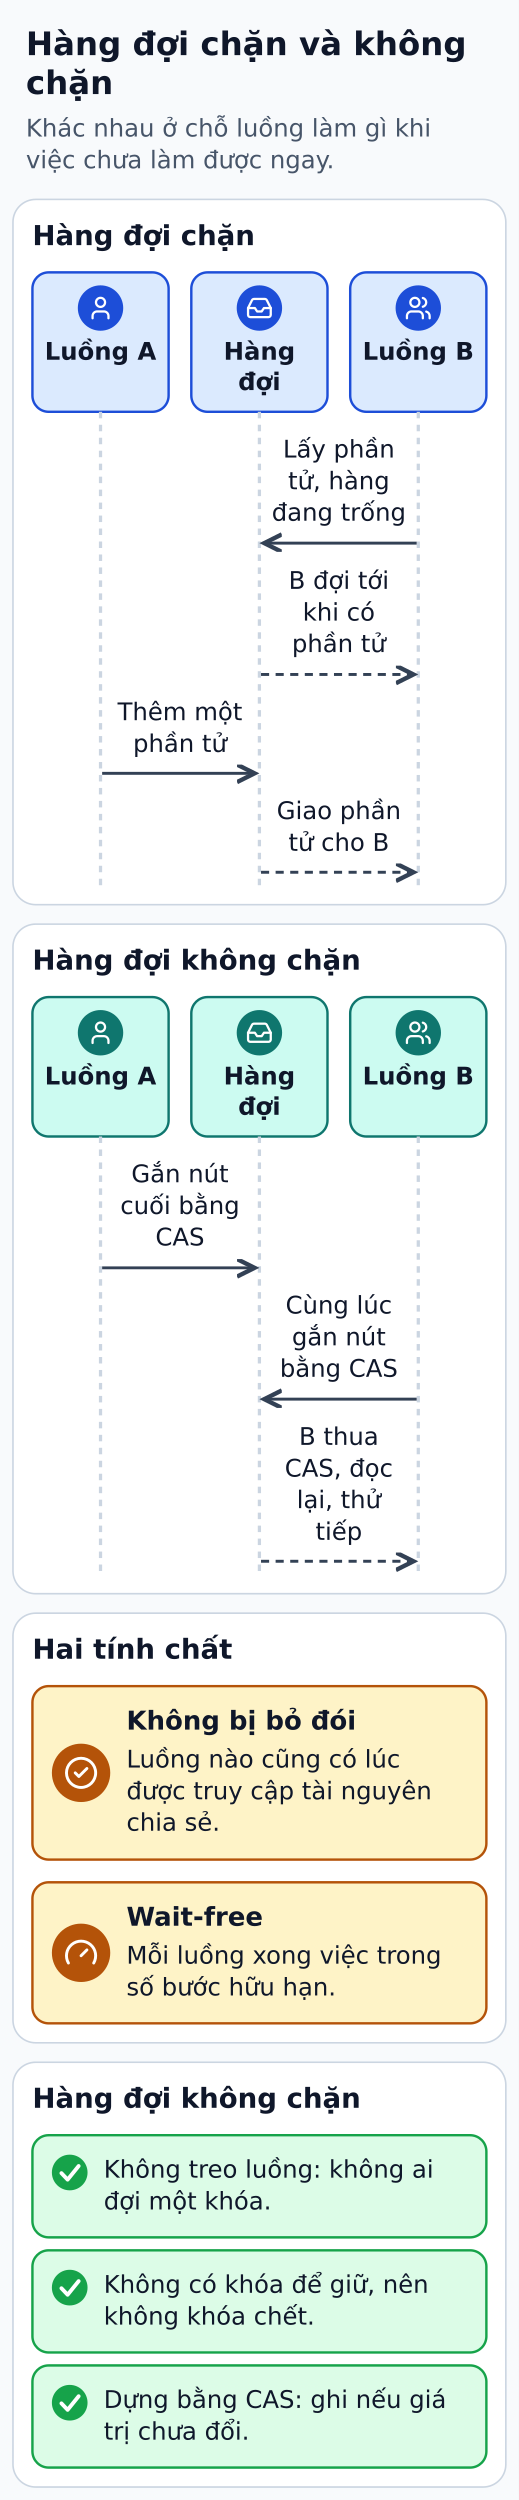
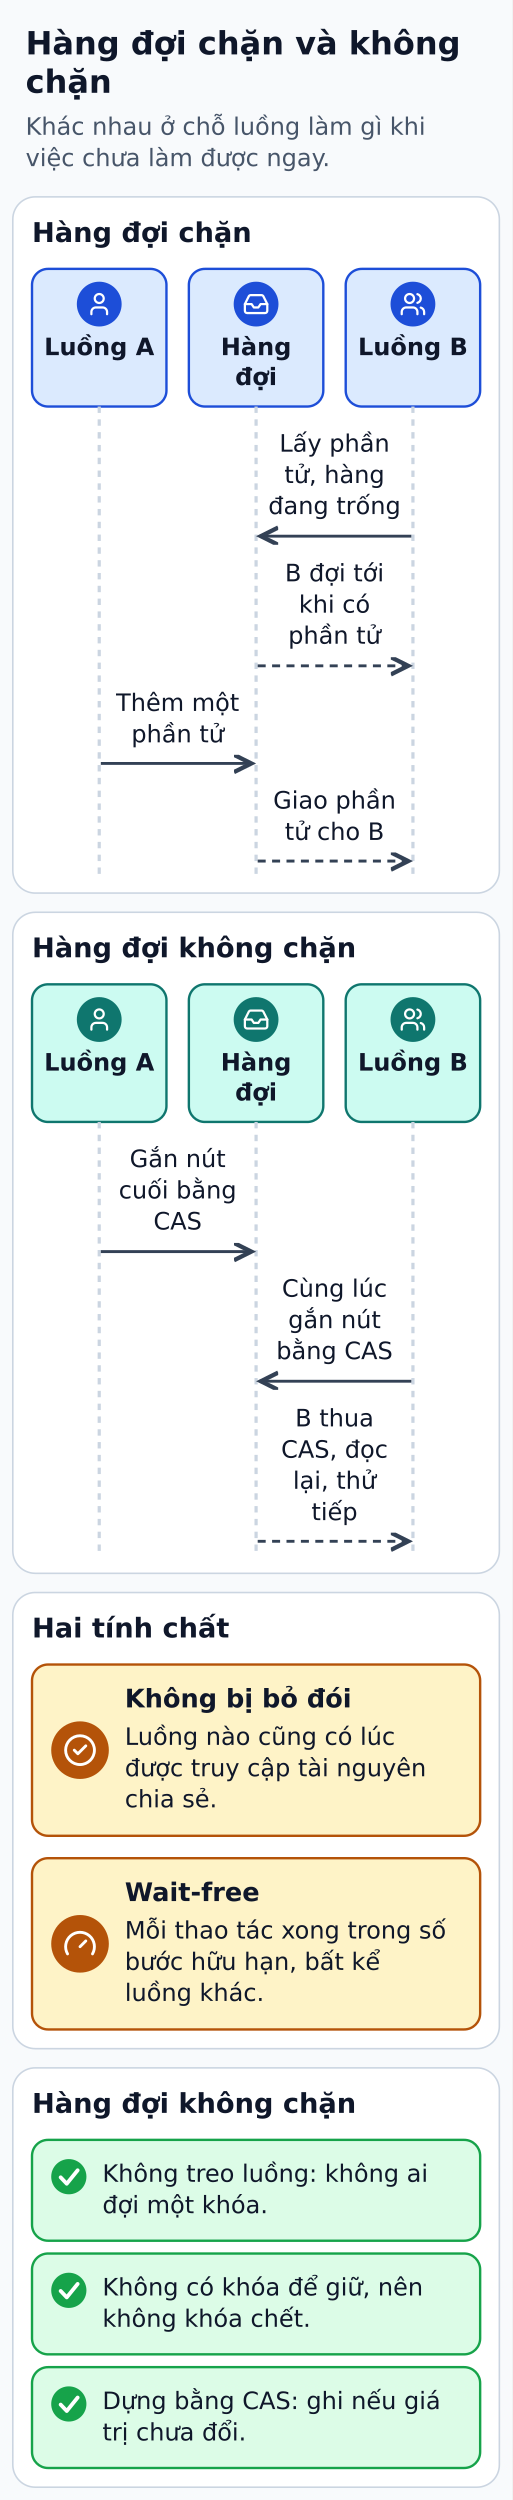
- <svg xmlns="http://www.w3.org/2000/svg" width="320" height="1542" viewBox="0 0 320 1542" role="img" aria-labelledby="title desc">
+ <svg xmlns="http://www.w3.org/2000/svg" width="320" height="1562" viewBox="0 0 320 1562" role="img" aria-labelledby="title desc">
  <defs>
    <marker id="arrow" markerWidth="8" markerHeight="8" refX="6" refY="3" orient="auto">
      <path d="M0,0 L6,3 L0,6" fill="none" stroke="#334155" stroke-width="1.5" />
    </marker>
  </defs>
-   <rect width="320" height="1542" fill="#f8fafc" />
+   <rect width="320" height="1562" fill="#f8fafc" />
  <g font-family="DejaVu Sans, Arial, sans-serif" fill="#0f172a">
    <text x="16" y="34" font-size="20" fill="#0f172a" font-weight="bold" text-anchor="start">Hàng đợi chặn và không</text>
    <text x="16" y="58" font-size="20" fill="#0f172a" font-weight="bold" text-anchor="start">chặn</text>
    <text x="16" y="84.2" font-size="15" fill="#475569" font-weight="normal" text-anchor="start">Khác nhau ở chỗ luồng làm gì khi</text>
    <text x="16" y="103.8" font-size="15" fill="#475569" font-weight="normal" text-anchor="start">việc chưa làm được ngay.</text>
    <rect x="8" y="123" width="304" height="435" rx="14" fill="#ffffff" stroke="#cbd5e1" stroke-width="1" />
    <text x="20" y="151.2" font-size="17" fill="#0f172a" font-weight="bold" text-anchor="start">Hàng đợi chặn</text>
    <rect x="20" y="168" width="84" height="86" rx="10" fill="#dbeafe" stroke="#1d4ed8" stroke-width="1.5" />
    <circle cx="62" cy="190" r="14" fill="#1d4ed8" />
    <g transform="translate(53.6 181.6) scale(0.7)" fill="none" stroke="#FFFFFF" stroke-width="2" stroke-linecap="round" stroke-linejoin="round">
      <path d="M19 21v-2a4 4 0 0 0-4-4H9a4 4 0 0 0-4 4v2" />
      <circle cx="12" cy="7" r="4" />
    </g>
    <text x="62" y="221.9" font-size="15" fill="#0f172a" font-weight="bold" text-anchor="middle">Luồng A</text>
    <rect x="118" y="168" width="84" height="86" rx="10" fill="#dbeafe" stroke="#1d4ed8" stroke-width="1.5" />
    <circle cx="160" cy="190" r="14" fill="#1d4ed8" />
    <g transform="translate(151.6 181.6) scale(0.7)" fill="none" stroke="#FFFFFF" stroke-width="2" stroke-linecap="round" stroke-linejoin="round">
      <polyline points="22 12 16 12 14 15 10 15 8 12 2 12" />
      <path d="M5.45 5.11 2 12v6a2 2 0 0 0 2 2h16a2 2 0 0 0 2-2v-6l-3.45-6.89A2 2 0 0 0 16.76 4H7.24a2 2 0 0 0-1.79 1.11z" />
    </g>
    <text x="160" y="221.9" font-size="15" fill="#0f172a" font-weight="bold" text-anchor="middle">Hàng</text>
    <text x="160" y="240.6" font-size="15" fill="#0f172a" font-weight="bold" text-anchor="middle">đợi</text>
    <rect x="216" y="168" width="84" height="86" rx="10" fill="#dbeafe" stroke="#1d4ed8" stroke-width="1.5" />
    <circle cx="258" cy="190" r="14" fill="#1d4ed8" />
    <g transform="translate(249.6 181.6) scale(0.7)" fill="none" stroke="#FFFFFF" stroke-width="2" stroke-linecap="round" stroke-linejoin="round">
      <path d="M16 21v-2a4 4 0 0 0-4-4H6a4 4 0 0 0-4 4v2" />
      <path d="M16 3.128a4 4 0 0 1 0 7.744" />
      <path d="M22 21v-2a4 4 0 0 0-3-3.87" />
      <circle cx="9" cy="7" r="4" />
    </g>
    <text x="258" y="221.9" font-size="15" fill="#0f172a" font-weight="bold" text-anchor="middle">Luồng B</text>
    <polyline points="62,254 62,546" fill="none" stroke="#cbd5e1" stroke-width="2" stroke-dasharray="4 4" />
    <polyline points="160,254 160,546" fill="none" stroke="#cbd5e1" stroke-width="2" stroke-dasharray="4 4" />
    <polyline points="258,254 258,546" fill="none" stroke="#cbd5e1" stroke-width="2" stroke-dasharray="4 4" />
    <text x="209" y="282.2" font-size="15" fill="#0f172a" font-weight="normal" text-anchor="middle">Lấy phần</text>
    <text x="209" y="301.8" font-size="15" fill="#0f172a" font-weight="normal" text-anchor="middle">tử, hàng</text>
    <text x="209" y="321.2" font-size="15" fill="#0f172a" font-weight="normal" text-anchor="middle">đang trống</text>
    <polyline points="257,335 163,335" fill="none" stroke="#334155" stroke-width="1.8" stroke-linejoin="round" marker-end="url(#arrow)" />
    <text x="209" y="363.2" font-size="15" fill="#0f172a" font-weight="normal" text-anchor="middle">B đợi tới</text>
    <text x="209" y="382.8" font-size="15" fill="#0f172a" font-weight="normal" text-anchor="middle">khi có</text>
    <text x="209" y="402.2" font-size="15" fill="#0f172a" font-weight="normal" text-anchor="middle">phần tử</text>
    <polyline points="161,416 255,416" fill="none" stroke="#334155" stroke-width="1.8" stroke-dasharray="5 4" stroke-linejoin="round" marker-end="url(#arrow)" />
    <text x="111" y="444.2" font-size="15" fill="#0f172a" font-weight="normal" text-anchor="middle">Thêm một</text>
    <text x="111" y="463.8" font-size="15" fill="#0f172a" font-weight="normal" text-anchor="middle">phần tử</text>
    <polyline points="63,477 157,477" fill="none" stroke="#334155" stroke-width="1.8" stroke-linejoin="round" marker-end="url(#arrow)" />
    <text x="209" y="505.2" font-size="15" fill="#0f172a" font-weight="normal" text-anchor="middle">Giao phần</text>
    <text x="209" y="524.8" font-size="15" fill="#0f172a" font-weight="normal" text-anchor="middle">tử cho B</text>
    <polyline points="161,538 255,538" fill="none" stroke="#334155" stroke-width="1.8" stroke-dasharray="5 4" stroke-linejoin="round" marker-end="url(#arrow)" />
    <rect x="8" y="570" width="304" height="413" rx="14" fill="#ffffff" stroke="#cbd5e1" stroke-width="1" />
    <text x="20" y="598.1" font-size="17" fill="#0f172a" font-weight="bold" text-anchor="start">Hàng đợi không chặn</text>
    <rect x="20" y="615" width="84" height="86" rx="10" fill="#ccfbf1" stroke="#0f766e" stroke-width="1.5" />
    <circle cx="62" cy="637" r="14" fill="#0f766e" />
    <g transform="translate(53.6 628.6) scale(0.7)" fill="none" stroke="#FFFFFF" stroke-width="2" stroke-linecap="round" stroke-linejoin="round">
      <path d="M19 21v-2a4 4 0 0 0-4-4H9a4 4 0 0 0-4 4v2" />
      <circle cx="12" cy="7" r="4" />
    </g>
    <text x="62" y="668.9" font-size="15" fill="#0f172a" font-weight="bold" text-anchor="middle">Luồng A</text>
    <rect x="118" y="615" width="84" height="86" rx="10" fill="#ccfbf1" stroke="#0f766e" stroke-width="1.5" />
    <circle cx="160" cy="637" r="14" fill="#0f766e" />
    <g transform="translate(151.6 628.6) scale(0.7)" fill="none" stroke="#FFFFFF" stroke-width="2" stroke-linecap="round" stroke-linejoin="round">
      <polyline points="22 12 16 12 14 15 10 15 8 12 2 12" />
      <path d="M5.45 5.11 2 12v6a2 2 0 0 0 2 2h16a2 2 0 0 0 2-2v-6l-3.45-6.89A2 2 0 0 0 16.76 4H7.24a2 2 0 0 0-1.79 1.11z" />
    </g>
    <text x="160" y="668.9" font-size="15" fill="#0f172a" font-weight="bold" text-anchor="middle">Hàng</text>
    <text x="160" y="687.6" font-size="15" fill="#0f172a" font-weight="bold" text-anchor="middle">đợi</text>
    <rect x="216" y="615" width="84" height="86" rx="10" fill="#ccfbf1" stroke="#0f766e" stroke-width="1.5" />
    <circle cx="258" cy="637" r="14" fill="#0f766e" />
    <g transform="translate(249.6 628.6) scale(0.7)" fill="none" stroke="#FFFFFF" stroke-width="2" stroke-linecap="round" stroke-linejoin="round">
      <path d="M16 21v-2a4 4 0 0 0-4-4H6a4 4 0 0 0-4 4v2" />
      <path d="M16 3.128a4 4 0 0 1 0 7.744" />
      <path d="M22 21v-2a4 4 0 0 0-3-3.87" />
      <circle cx="9" cy="7" r="4" />
    </g>
    <text x="258" y="668.9" font-size="15" fill="#0f172a" font-weight="bold" text-anchor="middle">Luồng B</text>
    <polyline points="62,701 62,971" fill="none" stroke="#cbd5e1" stroke-width="2" stroke-dasharray="4 4" />
    <polyline points="160,701 160,971" fill="none" stroke="#cbd5e1" stroke-width="2" stroke-dasharray="4 4" />
    <polyline points="258,701 258,971" fill="none" stroke="#cbd5e1" stroke-width="2" stroke-dasharray="4 4" />
    <text x="111" y="729.2" font-size="15" fill="#0f172a" font-weight="normal" text-anchor="middle">Gắn nút</text>
    <text x="111" y="748.8" font-size="15" fill="#0f172a" font-weight="normal" text-anchor="middle">cuối bằng</text>
    <text x="111" y="768.2" font-size="15" fill="#0f172a" font-weight="normal" text-anchor="middle">CAS</text>
    <polyline points="63,782 157,782" fill="none" stroke="#334155" stroke-width="1.8" stroke-linejoin="round" marker-end="url(#arrow)" />
    <text x="209" y="810.2" font-size="15" fill="#0f172a" font-weight="normal" text-anchor="middle">Cùng lúc</text>
    <text x="209" y="829.8" font-size="15" fill="#0f172a" font-weight="normal" text-anchor="middle">gắn nút</text>
    <text x="209" y="849.2" font-size="15" fill="#0f172a" font-weight="normal" text-anchor="middle">bằng CAS</text>
    <polyline points="257,863 163,863" fill="none" stroke="#334155" stroke-width="1.8" stroke-linejoin="round" marker-end="url(#arrow)" />
    <text x="209" y="891.2" font-size="15" fill="#0f172a" font-weight="normal" text-anchor="middle">B thua</text>
    <text x="209" y="910.8" font-size="15" fill="#0f172a" font-weight="normal" text-anchor="middle">CAS, đọc</text>
    <text x="209" y="930.2" font-size="15" fill="#0f172a" font-weight="normal" text-anchor="middle">lại, thử</text>
    <text x="209" y="949.8" font-size="15" fill="#0f172a" font-weight="normal" text-anchor="middle">tiếp</text>
    <polyline points="161,963 255,963" fill="none" stroke="#334155" stroke-width="1.8" stroke-dasharray="5 4" stroke-linejoin="round" marker-end="url(#arrow)" />
-     <rect x="8" y="995" width="304" height="265" rx="14" fill="#ffffff" stroke="#cbd5e1" stroke-width="1" />
+     <rect x="8" y="995" width="304" height="285" rx="14" fill="#ffffff" stroke="#cbd5e1" stroke-width="1" />
    <text x="20" y="1023.1" font-size="17" fill="#0f172a" font-weight="bold" text-anchor="start">Hai tính chất</text>
    <rect x="20" y="1040" width="280" height="107" rx="10" fill="#fef3c7" stroke="#b45309" stroke-width="1.5" />
    <circle cx="50" cy="1093.5" r="18" fill="#b45309" />
    <g transform="translate(39.2 1082.7) scale(0.9)" fill="none" stroke="#FFFFFF" stroke-width="2" stroke-linecap="round" stroke-linejoin="round">
      <circle cx="12" cy="12" r="10" />
      <path d="m16 9-5.5 5.5L8 12" />
    </g>
    <text x="78" y="1066.8" font-size="16" fill="#0f172a" font-weight="bold" text-anchor="start">Không bị bỏ đói</text>
    <text x="78" y="1090.2" font-size="15" fill="#0f172a" font-weight="normal" text-anchor="start">Luồng nào cũng có lúc</text>
    <text x="78" y="1109.8" font-size="15" fill="#0f172a" font-weight="normal" text-anchor="start">được truy cập tài nguyên</text>
    <text x="78" y="1129.2" font-size="15" fill="#0f172a" font-weight="normal" text-anchor="start">chia sẻ.</text>
-     <rect x="20" y="1161" width="280" height="87" rx="10" fill="#fef3c7" stroke="#b45309" stroke-width="1.5" />
-     <circle cx="50" cy="1204.5" r="18" fill="#b45309" />
-     <g transform="translate(39.2 1193.7) scale(0.9)" fill="none" stroke="#FFFFFF" stroke-width="2" stroke-linecap="round" stroke-linejoin="round">
+     <rect x="20" y="1161" width="280" height="107" rx="10" fill="#fef3c7" stroke="#b45309" stroke-width="1.5" />
+     <circle cx="50" cy="1214.5" r="18" fill="#b45309" />
+     <g transform="translate(39.2 1203.7) scale(0.9)" fill="none" stroke="#FFFFFF" stroke-width="2" stroke-linecap="round" stroke-linejoin="round">
      <path d="m12 14 4-4" />
      <path d="M3.34 19a10 10 0 1 1 17.32 0" />
    </g>
    <text x="78" y="1187.8" font-size="16" fill="#0f172a" font-weight="bold" text-anchor="start">Wait-free</text>
-     <text x="78" y="1211.2" font-size="15" fill="#0f172a" font-weight="normal" text-anchor="start">Mỗi luồng xong việc trong</text>
-     <text x="78" y="1230.8" font-size="15" fill="#0f172a" font-weight="normal" text-anchor="start">số bước hữu hạn.</text>
-     <rect x="8" y="1272" width="304" height="262" rx="14" fill="#ffffff" stroke="#cbd5e1" stroke-width="1" />
-     <text x="20" y="1300.1" font-size="17" fill="#0f172a" font-weight="bold" text-anchor="start">Hàng đợi không chặn</text>
-     <rect x="20" y="1317" width="280" height="63" rx="10" fill="#dcfce7" stroke="#16a34a" stroke-width="1.5" />
-     <circle cx="43" cy="1340" r="11" fill="#16a34a" />
-     <polyline points="37.9,1340.4 41.7,1344.4 48.5,1336" fill="none" stroke="#ffffff" stroke-width="2.4" stroke-linecap="round" stroke-linejoin="round" />
-     <text x="64" y="1343.2" font-size="15" fill="#0f172a" font-weight="normal" text-anchor="start">Không treo luồng: không ai</text>
-     <text x="64" y="1362.8" font-size="15" fill="#0f172a" font-weight="normal" text-anchor="start">đợi một khóa.</text>
-     <rect x="20" y="1388" width="280" height="63" rx="10" fill="#dcfce7" stroke="#16a34a" stroke-width="1.5" />
-     <circle cx="43" cy="1411" r="11" fill="#16a34a" />
-     <polyline points="37.9,1411.4 41.7,1415.4 48.5,1407" fill="none" stroke="#ffffff" stroke-width="2.4" stroke-linecap="round" stroke-linejoin="round" />
-     <text x="64" y="1414.2" font-size="15" fill="#0f172a" font-weight="normal" text-anchor="start">Không có khóa để giữ, nên</text>
-     <text x="64" y="1433.8" font-size="15" fill="#0f172a" font-weight="normal" text-anchor="start">không khóa chết.</text>
-     <rect x="20" y="1459" width="280" height="63" rx="10" fill="#dcfce7" stroke="#16a34a" stroke-width="1.5" />
-     <circle cx="43" cy="1482" r="11" fill="#16a34a" />
-     <polyline points="37.9,1482.4 41.7,1486.4 48.5,1478" fill="none" stroke="#ffffff" stroke-width="2.4" stroke-linecap="round" stroke-linejoin="round" />
-     <text x="64" y="1485.2" font-size="15" fill="#0f172a" font-weight="normal" text-anchor="start">Dựng bằng CAS: ghi nếu giá</text>
-     <text x="64" y="1504.8" font-size="15" fill="#0f172a" font-weight="normal" text-anchor="start">trị chưa đổi.</text>
+     <text x="78" y="1211.2" font-size="15" fill="#0f172a" font-weight="normal" text-anchor="start">Mỗi thao tác xong trong số</text>
+     <text x="78" y="1230.8" font-size="15" fill="#0f172a" font-weight="normal" text-anchor="start">bước hữu hạn, bất kể</text>
+     <text x="78" y="1250.2" font-size="15" fill="#0f172a" font-weight="normal" text-anchor="start">luồng khác.</text>
+     <rect x="8" y="1292" width="304" height="262" rx="14" fill="#ffffff" stroke="#cbd5e1" stroke-width="1" />
+     <text x="20" y="1320.1" font-size="17" fill="#0f172a" font-weight="bold" text-anchor="start">Hàng đợi không chặn</text>
+     <rect x="20" y="1337" width="280" height="63" rx="10" fill="#dcfce7" stroke="#16a34a" stroke-width="1.5" />
+     <circle cx="43" cy="1360" r="11" fill="#16a34a" />
+     <polyline points="37.9,1360.4 41.7,1364.4 48.5,1356" fill="none" stroke="#ffffff" stroke-width="2.4" stroke-linecap="round" stroke-linejoin="round" />
+     <text x="64" y="1363.2" font-size="15" fill="#0f172a" font-weight="normal" text-anchor="start">Không treo luồng: không ai</text>
+     <text x="64" y="1382.8" font-size="15" fill="#0f172a" font-weight="normal" text-anchor="start">đợi một khóa.</text>
+     <rect x="20" y="1408" width="280" height="63" rx="10" fill="#dcfce7" stroke="#16a34a" stroke-width="1.5" />
+     <circle cx="43" cy="1431" r="11" fill="#16a34a" />
+     <polyline points="37.9,1431.4 41.7,1435.4 48.5,1427" fill="none" stroke="#ffffff" stroke-width="2.4" stroke-linecap="round" stroke-linejoin="round" />
+     <text x="64" y="1434.2" font-size="15" fill="#0f172a" font-weight="normal" text-anchor="start">Không có khóa để giữ, nên</text>
+     <text x="64" y="1453.8" font-size="15" fill="#0f172a" font-weight="normal" text-anchor="start">không khóa chết.</text>
+     <rect x="20" y="1479" width="280" height="63" rx="10" fill="#dcfce7" stroke="#16a34a" stroke-width="1.5" />
+     <circle cx="43" cy="1502" r="11" fill="#16a34a" />
+     <polyline points="37.9,1502.4 41.7,1506.4 48.5,1498" fill="none" stroke="#ffffff" stroke-width="2.4" stroke-linecap="round" stroke-linejoin="round" />
+     <text x="64" y="1505.2" font-size="15" fill="#0f172a" font-weight="normal" text-anchor="start">Dựng bằng CAS: ghi nếu giá</text>
+     <text x="64" y="1524.8" font-size="15" fill="#0f172a" font-weight="normal" text-anchor="start">trị chưa đổi.</text>
  </g>
</svg>
